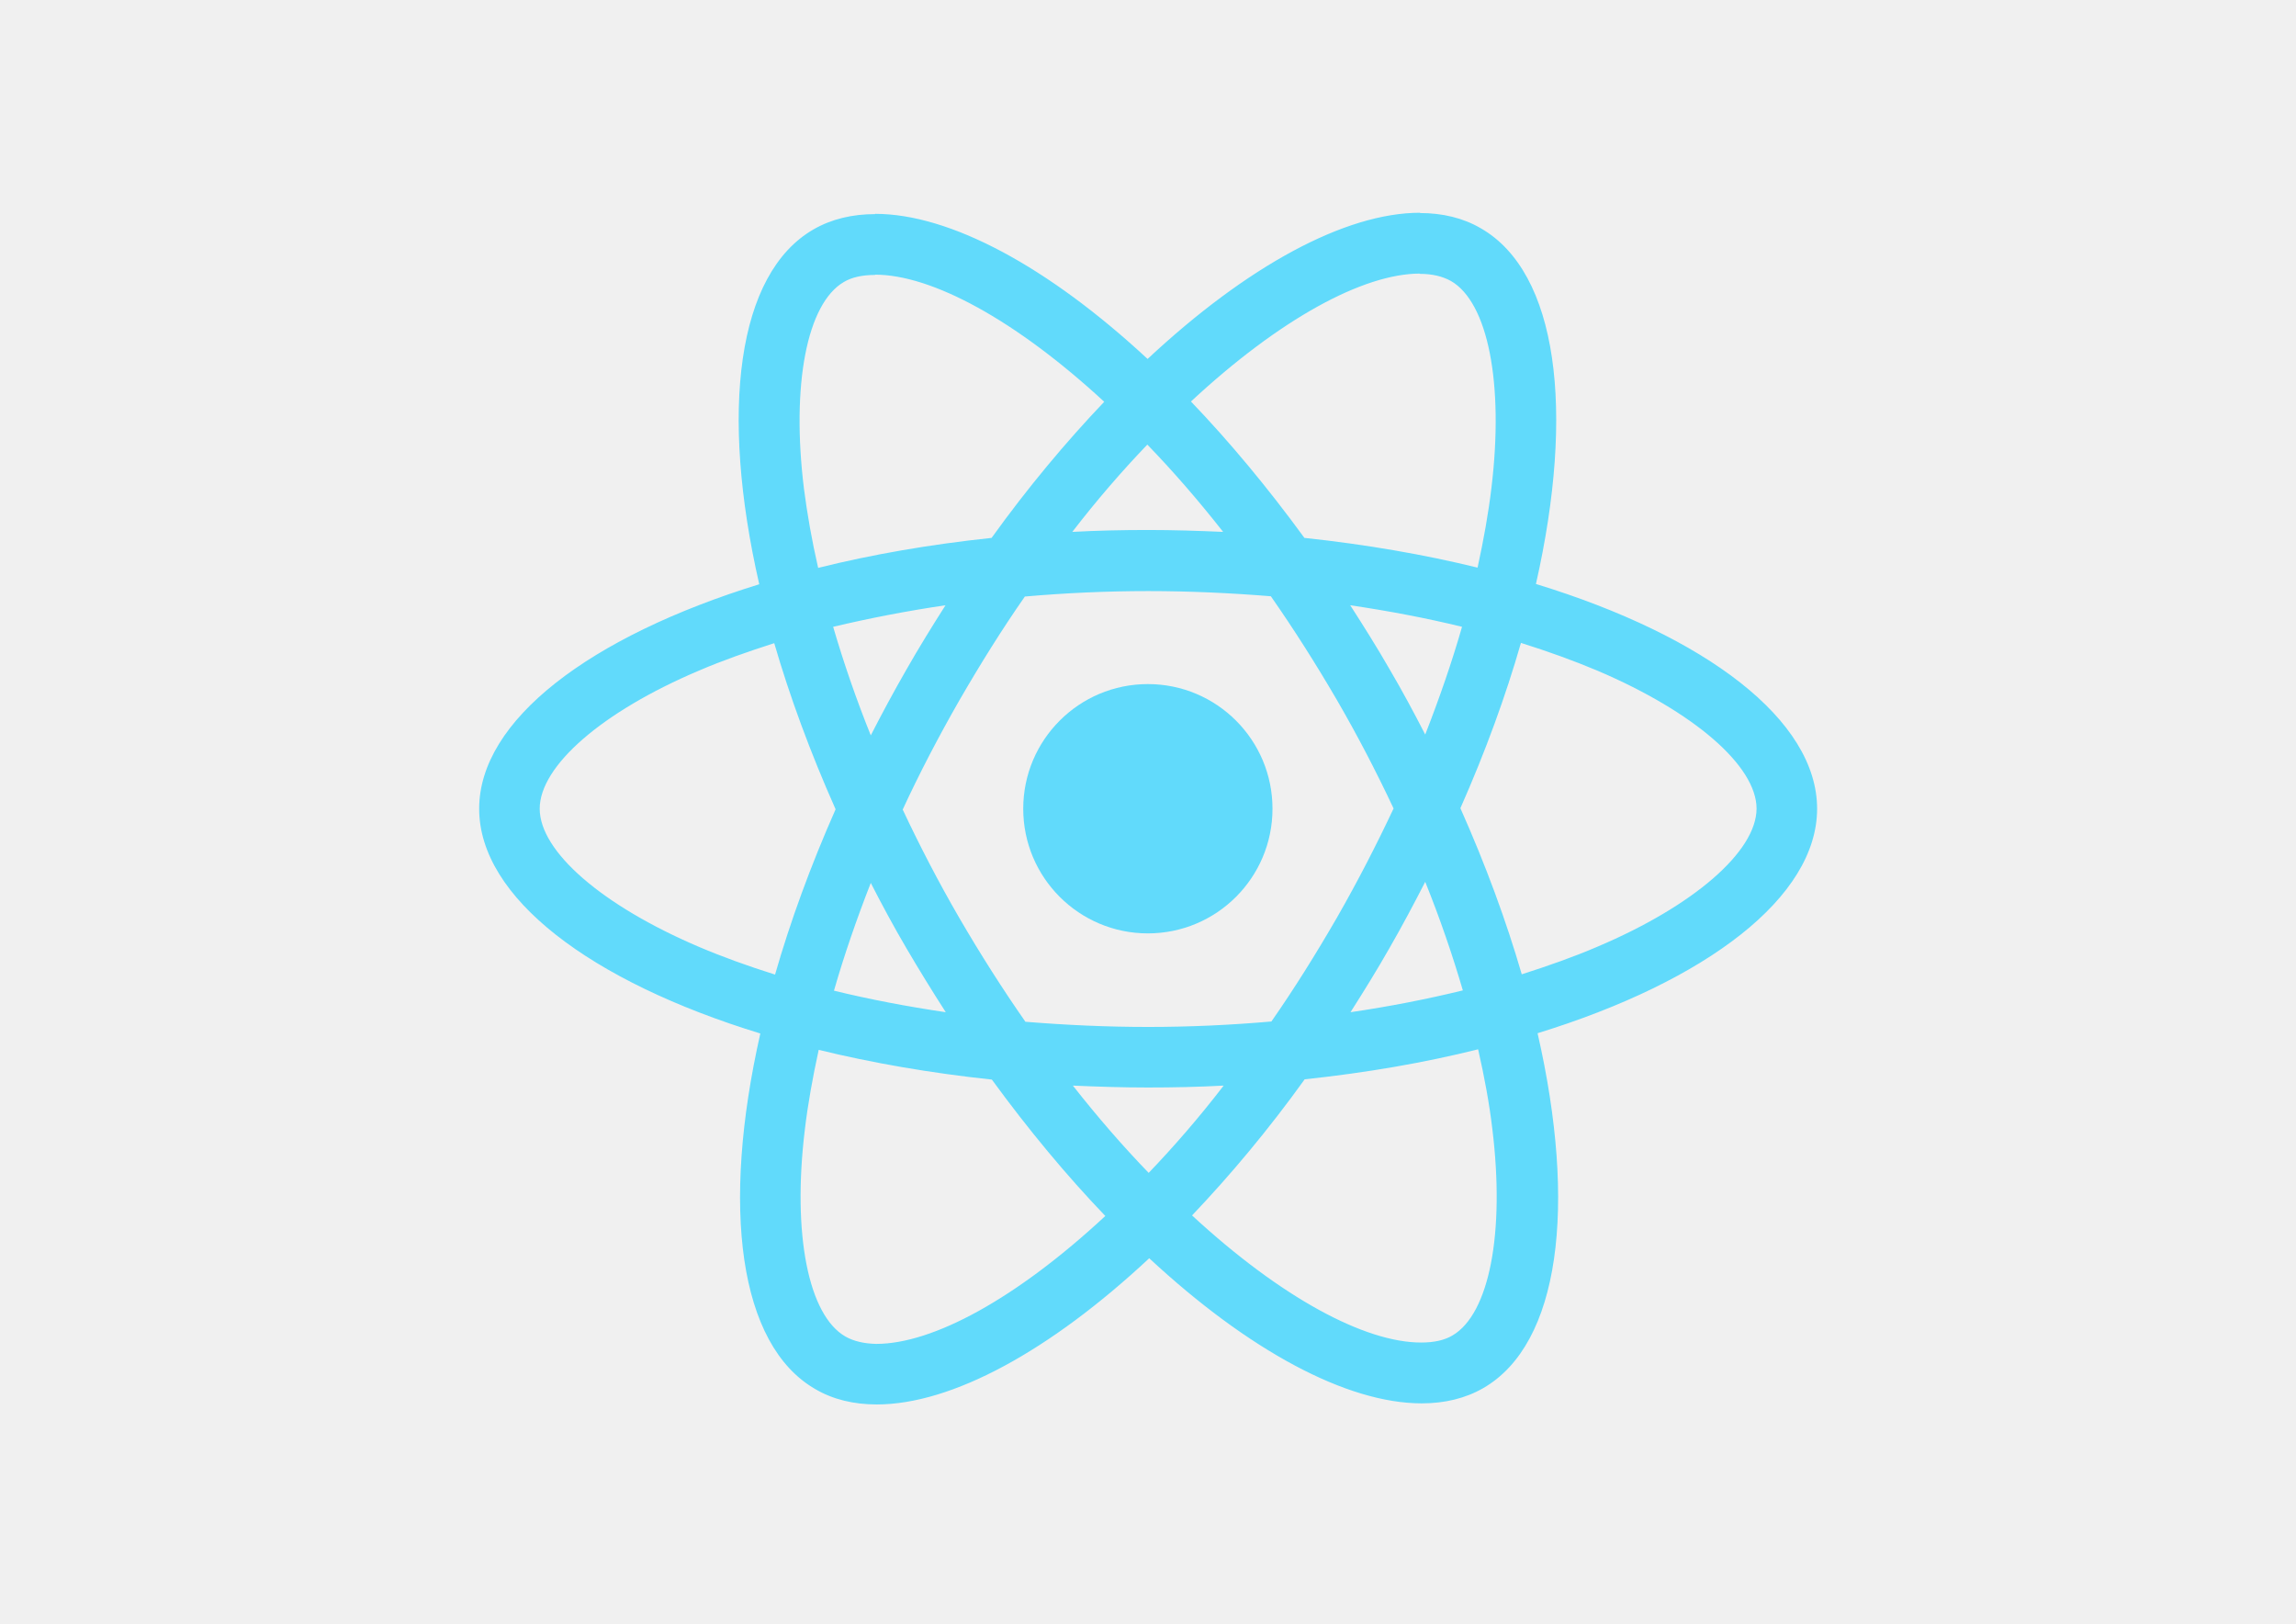
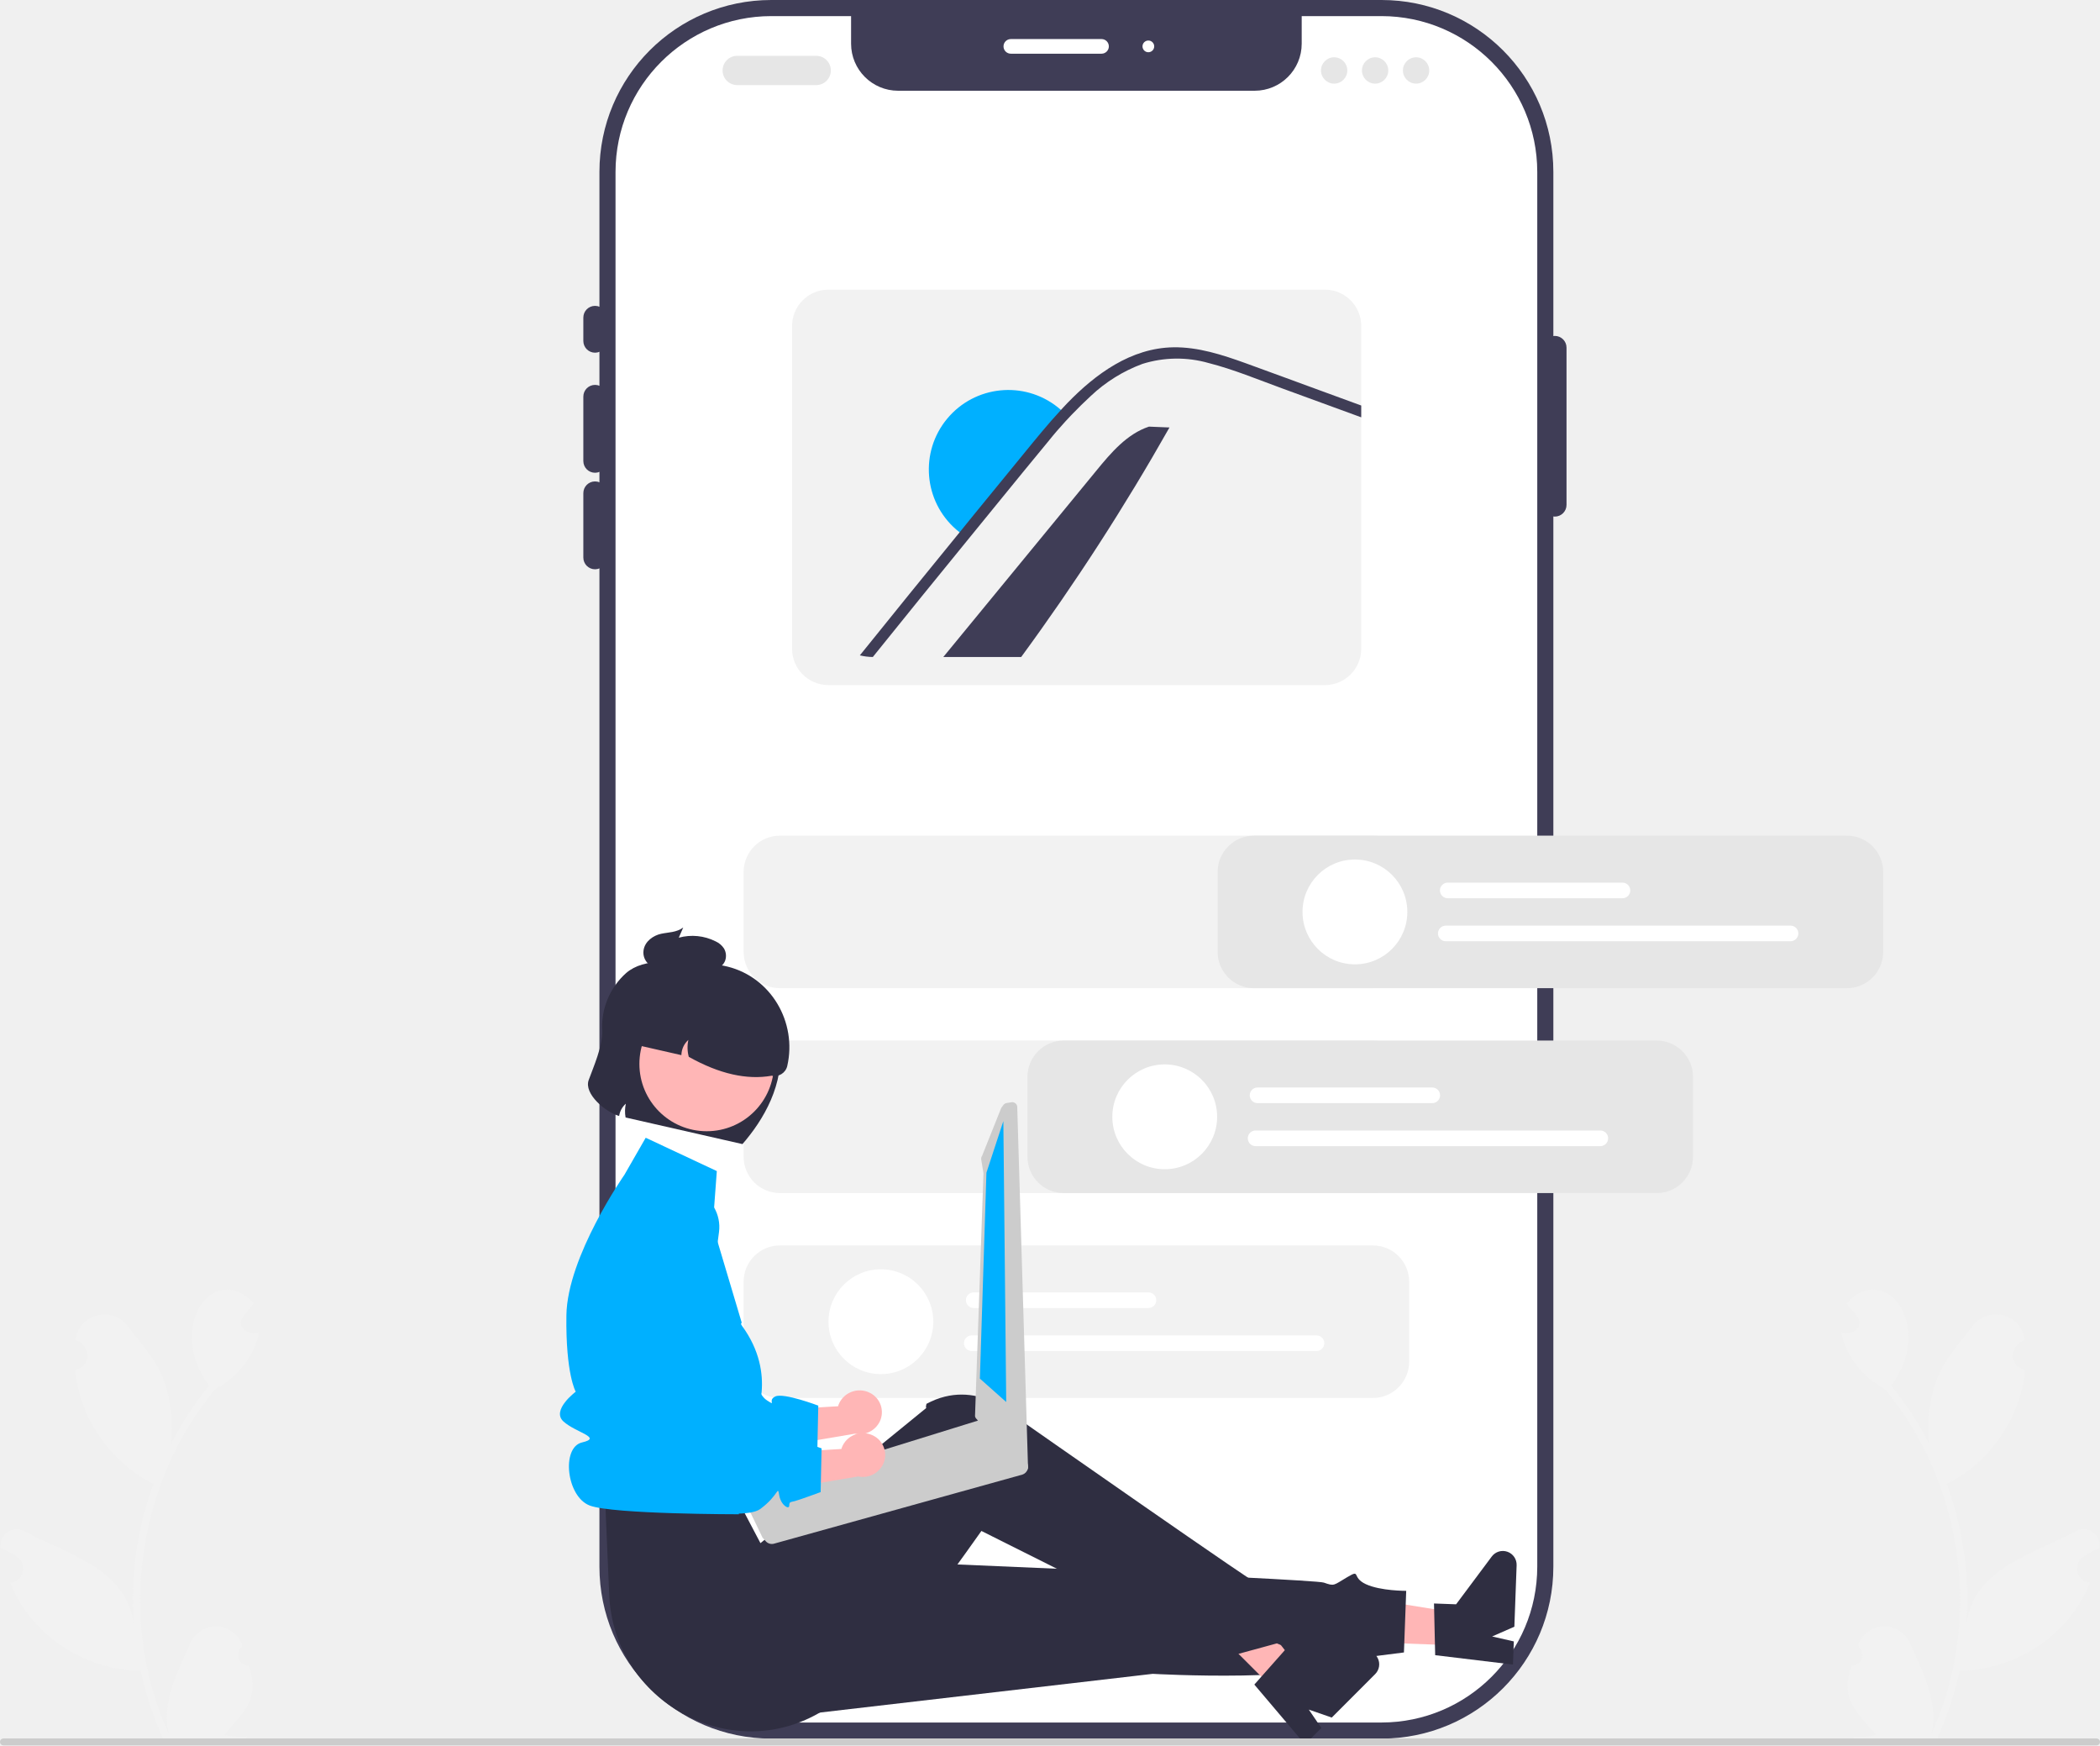
- <svg xmlns="http://www.w3.org/2000/svg" viewBox="0 0 841.9 595.3">
-   <g fill="#61DAFB">
-     <path d="M666.3 296.5c0-32.5-40.7-63.3-103.1-82.4 14.4-63.6 8-114.2-20.2-130.4-6.5-3.8-14.1-5.6-22.4-5.6v22.3c4.6 0 8.3.9 11.4 2.6 13.6 7.8 19.5 37.5 14.9 75.7-1.1 9.4-2.9 19.3-5.1 29.4-19.6-4.8-41-8.5-63.5-10.9-13.5-18.5-27.5-35.3-41.6-50 32.6-30.3 63.2-46.9 84-46.9V78c-27.5 0-63.5 19.6-99.9 53.6-36.4-33.8-72.4-53.2-99.9-53.2v22.3c20.7 0 51.4 16.5 84 46.6-14 14.7-28 31.4-41.3 49.9-22.6 2.4-44 6.1-63.6 11-2.3-10-4-19.7-5.2-29-4.7-38.2 1.1-67.9 14.6-75.8 3-1.8 6.9-2.6 11.5-2.6V78.5c-8.4 0-16 1.8-22.6 5.6-28.1 16.2-34.4 66.7-19.9 130.1-62.2 19.2-102.7 49.9-102.7 82.3 0 32.5 40.7 63.3 103.1 82.4-14.4 63.6-8 114.2 20.2 130.4 6.5 3.8 14.1 5.6 22.5 5.6 27.5 0 63.5-19.6 99.9-53.6 36.4 33.8 72.4 53.2 99.9 53.2 8.4 0 16-1.8 22.6-5.6 28.1-16.2 34.4-66.7 19.9-130.1 62-19.1 102.5-49.9 102.5-82.3zm-130.2-66.7c-3.7 12.9-8.3 26.2-13.5 39.5-4.1-8-8.4-16-13.1-24-4.6-8-9.5-15.8-14.4-23.4 14.2 2.1 27.9 4.7 41 7.9zm-45.8 106.5c-7.8 13.5-15.8 26.3-24.1 38.2-14.9 1.3-30 2-45.2 2-15.1 0-30.2-.7-45-1.9-8.3-11.9-16.4-24.6-24.2-38-7.6-13.1-14.5-26.4-20.8-39.8 6.2-13.4 13.2-26.8 20.7-39.9 7.8-13.5 15.8-26.3 24.1-38.2 14.9-1.3 30-2 45.2-2 15.1 0 30.2.7 45 1.9 8.3 11.9 16.4 24.6 24.2 38 7.6 13.1 14.5 26.4 20.8 39.8-6.3 13.4-13.2 26.8-20.7 39.9zm32.3-13c5.4 13.4 10 26.8 13.8 39.8-13.1 3.2-26.9 5.9-41.2 8 4.9-7.7 9.8-15.6 14.4-23.7 4.6-8 8.9-16.1 13-24.1zM421.2 430c-9.3-9.6-18.6-20.3-27.8-32 9 .4 18.2.7 27.5.7 9.4 0 18.7-.2 27.8-.7-9 11.7-18.3 22.4-27.5 32zm-74.4-58.9c-14.2-2.1-27.9-4.7-41-7.9 3.7-12.9 8.3-26.2 13.5-39.5 4.1 8 8.4 16 13.1 24 4.7 8 9.5 15.8 14.4 23.4zM420.7 163c9.3 9.6 18.6 20.3 27.8 32-9-.4-18.2-.7-27.5-.7-9.4 0-18.7.2-27.8.7 9-11.7 18.3-22.4 27.5-32zm-74 58.9c-4.9 7.7-9.8 15.6-14.4 23.7-4.6 8-8.9 16-13 24-5.4-13.4-10-26.8-13.8-39.8 13.1-3.1 26.9-5.8 41.2-7.9zm-90.5 125.2c-35.4-15.1-58.3-34.9-58.3-50.6 0-15.7 22.9-35.6 58.3-50.6 8.6-3.7 18-7 27.7-10.1 5.7 19.6 13.2 40 22.5 60.9-9.2 20.8-16.6 41.1-22.2 60.6-9.9-3.1-19.3-6.5-28-10.2zM310 490c-13.6-7.8-19.5-37.5-14.9-75.7 1.1-9.4 2.9-19.3 5.1-29.4 19.6 4.8 41 8.5 63.5 10.9 13.5 18.5 27.5 35.3 41.6 50-32.6 30.3-63.2 46.9-84 46.9-4.5-.1-8.3-1-11.3-2.7zm237.2-76.2c4.7 38.2-1.1 67.9-14.6 75.8-3 1.8-6.9 2.6-11.5 2.6-20.7 0-51.4-16.5-84-46.6 14-14.7 28-31.4 41.3-49.9 22.6-2.4 44-6.1 63.6-11 2.3 10.1 4.1 19.8 5.2 29.1zm38.5-66.7c-8.6 3.7-18 7-27.7 10.1-5.7-19.6-13.2-40-22.5-60.9 9.2-20.8 16.6-41.1 22.2-60.6 9.9 3.1 19.3 6.5 28.1 10.2 35.4 15.1 58.3 34.9 58.3 50.6-.1 15.7-23 35.6-58.4 50.6zM320.8 78.4z" />
-     <circle cx="420.9" cy="296.5" r="45.7" />
-     <path d="M520.5 78.1z" />
-   </g>
+ <svg xmlns="http://www.w3.org/2000/svg" data-name="Layer 1" width="717.67" height="596.329" viewBox="0 0 717.67 596.329">
+   <rect x="204.855" width="326" height="594" rx="58.728" fill="#3f3d56" />
+   <path d="M766.52,210.568v476.54a53.292,53.292,0,0,1-53.23,53.23h-208.54a53.292,53.292,0,0,1-53.23-53.23v-476.54a53.292,53.292,0,0,1,53.23-53.23h27.27v9.42a16.081,16.081,0,0,0,16.08,16.08h121.84a16.081,16.081,0,0,0,16.08-16.08v-9.42h27.27A53.292,53.292,0,0,1,766.52,210.568Z" transform="translate(-241.165 -151.8354)" fill="#fff" />
+   <path d="M444.52,272.335a4.005,4.005,0,0,1-4-4v-8a4,4,0,0,1,8,0v8A4.005,4.005,0,0,1,444.52,272.335Z" transform="translate(-241.165 -151.8354)" fill="#3f3d56" />
+   <path d="M444.52,313.357a4.005,4.005,0,0,1-4-4V287.335a4,4,0,0,1,8,0v22.021A4.005,4.005,0,0,1,444.52,313.357Z" transform="translate(-241.165 -151.8354)" fill="#3f3d56" />
+   <path d="M444.52,346.335a4.005,4.005,0,0,1-4-4V320.314a4,4,0,0,1,8,0v22.021A4.005,4.005,0,0,1,444.52,346.335Z" transform="translate(-241.165 -151.8354)" fill="#3f3d56" />
+   <path d="M772.52,328.335a4.005,4.005,0,0,1-4-4V270.602a4,4,0,0,1,8,0v53.733A4.005,4.005,0,0,1,772.52,328.335Z" transform="translate(-241.165 -151.8354)" fill="#3f3d56" />
+   <path d="M617.612,170.181h-31a2.5,2.5,0,0,1,0-5h31a2.5,2.5,0,0,1,0,5Z" transform="translate(-241.165 -151.8354)" fill="#fff" />
+   <circle cx="392.447" cy="15.846" r="2" fill="#fff" />
+   <path d="M873.917,720.853a3.564,3.564,0,0,0,2.524-6.201c-.093-.356-.16-.612-.253-.968a9.575,9.575,0,0,1,17.749-.336c4.318,9.846,9.881,20.028,7.267,30.943,17.594-38.227,11.037-85.508-15.81-117.8-7.374-3.971-13.387-11.093-15.014-19.414,3.642,1.195,8.14-1.8,5.374-5.598-1.197-1.45-2.405-2.889-3.602-4.339,13.65-14.818,30.301,8.108,15.31,28.074a114.265,114.265,0,0,1,13.024,19.951,48.043,48.043,0,0,1,2.656-22.342c2.682-6.649,7.775-12.276,12.252-18.044,5.443-7.029,16.813-3.918,17.639,4.928-5.069,1.72-5.659,9.071.166,10.02-1.367,16.483-11.982,31.721-26.732,39.085a114.71,114.71,0,0,1,6.725,47.885c2.435-19.011,22.771-23.812,36.944-31.494a5.549,5.549,0,0,1,8.516,5.54,32.051,32.051,0,0,0-5.589,3.017,4.844,4.844,0,0,0,2.335,8.821c-7.011,17.839-25.462,29.949-44.529,30.064a117.929,117.929,0,0,1-7.701,23.201l-28.298.269c-.104-.313-.199-.637-.293-.951a32.153,32.153,0,0,0,7.826-.541c-7.008-8.139-12.407-12.274-8.483-23.767Z" transform="translate(-241.165 -151.8354)" fill="#f2f2f2" />
+   <path d="M326.162,720.853a3.564,3.564,0,0,1-2.524-6.201c.093-.356.16-.612.253-.968a9.575,9.575,0,0,0-17.749-.336c-4.318,9.846-9.881,20.028-7.267,30.943-17.594-38.227-11.037-85.508,15.81-117.8,7.374-3.971,13.387-11.093,15.014-19.414-3.642,1.195-8.14-1.8-5.374-5.598,1.197-1.45,2.405-2.889,3.602-4.339-13.65-14.818-30.301,8.108-15.31,28.074a114.265,114.265,0,0,0-13.024,19.951,48.043,48.043,0,0,0-2.656-22.342c-2.682-6.649-7.775-12.276-12.252-18.044-5.443-7.029-16.813-3.918-17.639,4.928,5.069,1.72,5.659,9.071-.166,10.02,1.367,16.483,11.982,31.721,26.732,39.085a114.71,114.71,0,0,0-6.725,47.885c-2.435-19.011-22.771-23.812-36.944-31.494a5.549,5.549,0,0,0-8.516,5.54,32.051,32.051,0,0,1,5.589,3.017,4.844,4.844,0,0,1-2.335,8.821c7.011,17.839,25.462,29.949,44.529,30.064a117.929,117.929,0,0,0,7.701,23.201l28.298.269c.104-.313.199-.637.293-.951a32.153,32.153,0,0,1-7.826-.541c7.008-8.139,12.407-12.274,8.483-23.767Z" transform="translate(-241.165 -151.8354)" fill="#f2f2f2" />
+   <path d="M520.106,180.908h-27a5,5,0,0,1,0-10h27a5,5,0,0,1,0,10Z" transform="translate(-241.165 -151.8354)" fill="#e6e6e6" />
+   <circle cx="455.941" cy="24.073" r="4.5" fill="#e6e6e6" />
+   <circle cx="469.941" cy="24.073" r="4.5" fill="#e6e6e6" />
+   <circle cx="483.941" cy="24.073" r="4.5" fill="#e6e6e6" />
+   <path d="M693.959,250.793h-169.7a12.417,12.417,0,0,0-12.4,12.4v110.31a12.417,12.417,0,0,0,12.4,12.4h169.7a12.411,12.411,0,0,0,12.4-12.4v-110.31A12.411,12.411,0,0,0,693.959,250.793Z" transform="translate(-241.165 -151.8354)" fill="#f2f2f2" />
+   <path d="M640.832,297.884a791.404,791.404,0,0,1-50.682,78.42H563.538q26.146-31.853,52.332-63.706c5.008-6.114,10.443-12.52,17.955-15.005Z" transform="translate(-241.165 -151.8354)" fill="#3f3d56" />
+   <path d="M605.466,293.536c-2.776,2.892-5.435,5.901-7.939,9.026-5.513,6.638-10.948,13.335-16.402,20.013-3.397,4.154-6.794,8.308-10.152,12.462a24.789,24.789,0,0,1-3.028-2.29A27.161,27.161,0,0,1,602.651,290.974,25.035,25.035,0,0,1,605.466,293.536Z" transform="translate(-241.165 -151.8354)" fill="#00b0ff" />
+   <path d="M706.359,290.382v4.03l-1.8-.66-25.33-9.26c-8.25-3.01-16.48-6.45-25-8.62a39.402,39.402,0,0,0-22.64.29,51.95,51.95,0,0,0-17.64,10.95c-2.25,2.08-4.43,4.21-6.54,6.42-.69.73-1.38,1.46-2.06,2.19-2.04,2.22-4.01,4.49-5.88,6.84-5.51,6.64-10.95,13.34-16.4,20.01-3.4,4.16-6.8,8.31-10.16,12.46q-16.83,20.595-33.46,41.27a19.537,19.537,0,0,1-4.43-.56q16.965-21.075,34.09-42.04.39-.48.78-.96c1.34-1.67,2.71-3.35,4.07-5.02q8.535-10.455,17.08-20.89c4.14-5.06,8.25-10.14,12.71-14.94.27-.31.55-.61.84-.92.43-.46.86-.91,1.3-1.38,9.69-10.01,21.78-18.86,36.26-19.1,8.52-.13,16.75,2.57,24.67,5.42,8.53,3.09,17.03,6.23,25.55,9.35Z" transform="translate(-241.165 -151.8354)" fill="#3f3d56" />
+   <path d="M710.35,629.454H507.691a12.413,12.413,0,0,1-12.399-12.399V589.742a12.413,12.413,0,0,1,12.399-12.399H710.35a12.413,12.413,0,0,1,12.399,12.399v27.313A12.413,12.413,0,0,1,710.35,629.454Z" transform="translate(-241.165 -151.8354)" fill="#f2f2f2" />
+   <path d="M710.35,489.454H507.691a12.413,12.413,0,0,1-12.399-12.399V449.742a12.413,12.413,0,0,1,12.399-12.399H710.35a12.413,12.413,0,0,1,12.399,12.399v27.313A12.413,12.413,0,0,1,710.35,489.454Z" transform="translate(-241.165 -151.8354)" fill="#f2f2f2" />
+   <path d="M710.35,559.454H507.691a12.413,12.413,0,0,1-12.399-12.399V519.742a12.413,12.413,0,0,1,12.399-12.399H710.35a12.413,12.413,0,0,1,12.399,12.399v27.313A12.413,12.413,0,0,1,710.35,559.454Z" transform="translate(-241.165 -151.8354)" fill="#f2f2f2" />
+   <path d="M633.641,598.724H573.93a2.671,2.671,0,0,1,0-5.342H633.641a2.671,2.671,0,0,1,0,5.342Z" transform="translate(-241.165 -151.8354)" fill="#fff" />
+   <path d="M691.072,613.415H573.262a2.671,2.671,0,0,1,0-5.342h117.81a2.671,2.671,0,0,1,0,5.342Z" transform="translate(-241.165 -151.8354)" fill="#fff" />
+   <circle cx="301.042" cy="451.563" r="17.909" fill="#fff" />
+   <path d="M538.216,627.589a7.744,7.744,0,0,0-10.203,3.547,7.431,7.431,0,0,0-.44,1.147l-26.969,1.612-3.997,13.972,36.706-6.202a7.723,7.723,0,0,0,8.487-4.106A7.391,7.391,0,0,0,538.4,627.676Q538.309,627.631,538.216,627.589Z" transform="translate(-241.165 -151.8354)" fill="#ffb6b6" />
+   <path d="M478.687,558.67l0,0a13.373,13.373,0,0,0-18.045,9.162l-7.415,29.943,1.395,52.384s38.702,7.426,45.199,2.653,5.887-8.327,6.497-4.774,3.399,5.045,3.437,3.631.354-1.172,1.973-1.598,8.765-3.06,8.765-3.06l.32-14.935s-11.814-4.479-14.68-3.142.61,3.554-2.866,1.336-3.856-9.216-4.45-2.909-2.334,7.482-4.94,4.677-14.681-1.013-14.681-1.013l7.683-58.23A13.373,13.373,0,0,0,478.687,558.67Z" transform="translate(-241.165 -151.8354)" fill="#00b0ff" />
+   <polygon points="498.157 562.178 498.564 551.148 456.212 544.329 455.612 560.608 498.157 562.178" fill="#ffb6b6" />
+   <path d="M731.634,717.334l-.402-17.661,7.55.279,12.189-16.327a4.719,4.719,0,0,1,8.498,2.997l-.774,20.98-7.602,3.341,7.416,1.687-.292,7.91Z" transform="translate(-241.165 -151.8354)" fill="#2f2e41" />
+   <path d="M500.963,739.308,635.106,723.709s57.927,3.346,71.519-5.496l14.332-1.809.777-21.053s-8.764.065-13.803-2.283-1.537-5.221-6.341-2.396-4.297,3.164-8.011,1.866-174.05-8.261-174.05-8.261Z" transform="translate(-241.165 -151.8354)" fill="#2f2e41" />
+   <polygon points="436.563 578.337 444.363 570.527 417.953 536.724 406.441 548.25 436.563 578.337" fill="#ffb6b6" />
+   <path d="M669.833,727.378l11.717-13.22,5.345,5.339,20.04-3.679a4.719,4.719,0,0,1,4.192,7.977l-14.836,14.854-7.845-2.721,4.289,6.281-5.594,5.6Z" transform="translate(-241.165 -151.8354)" fill="#2f2e41" />
+   <path d="M448.039,665.843l1.334,31c1.57,36.493,41.759,58.581,72.923,39.527q.862-.527,1.729-1.091s11.814-3.173,11.456-8.197,2.528-7.47,5.082-6.1S576.558,674.89,576.558,674.89s69.482,34.659,84.81,42.818l16.173-4.407s6.087,2.875,3.894-1.283-2.586-2.167-3.26-6.697-2.397-10.147-3.442-9.911-85.957-59.195-85.957-59.195-13.833-14-30.993-4.756c-.357,1.358-.052,1.405-.052,1.405l-56.684,46.189-8.009-15.211Z" transform="translate(-241.165 -151.8354)" fill="#2f2e41" />
+   <path d="M486.138,551.94l-24.304-11.39-7.276,12.661s-19.542,27.887-19.825,48.005,3.185,26.101,3.185,26.101-8.426,6.299-4.213,10.15,13.54,5.512,6.376,7.181-5.348,18.569,2.652,21.569,50.964,2.974,50.964,2.974a7.651,7.651,0,0,1,1.89-7.534c3.331-3.339,6.331-.943,3.331-6.141s-8-2.198-4-9.198,3.999-9.092,3.999-9.092,8.154-15.519-4.128-32.355c-.749-1.026-.119-1.066-.119-1.066l-9.918-33.236Z" transform="translate(-241.165 -151.8354)" fill="#00b0ff" />
+   <path d="M446.971,504.046c.206,5.134-3.03,12.407-4.623,16.793-1.703,4.689,5.679,10.913,10.405,12.276a6.989,6.989,0,0,1,2.289-4.197,11.967,11.967,0,0,0-.087,4.708l39.948,9.094c7.187-8.322,14.413-20.287,12.837-34.717a14.04,14.04,0,0,0-6.761-14l-20.195-11.931c-8.59-1.956-19.408-3.136-25.613,2.179A24.575,24.575,0,0,0,446.971,504.046Z" transform="translate(-241.165 -151.8354)" fill="#2f2e41" />
+   <circle cx="241.514" cy="363.489" r="23" fill="#ffb6b6" />
+   <path d="M455.734,503.036l-1.11,4.875,19.404,4.417a7.156,7.156,0,0,1,2.386-5.21,12.192,12.192,0,0,0,.139,5.785c10.464,5.872,19.896,7.952,28.354,6.455a4.431,4.431,0,0,0,5.304-3.337v0c3.403-14.947-5.512-30.225-20.386-33.935a27.997,27.997,0,0,0-34.09,20.949Z" transform="translate(-241.165 -151.8354)" fill="#2f2e41" />
+   <path d="M467.079,470.871c2.559-.555,5.266-.421,7.579-2.154l-1.517,3.482a17.626,17.626,0,0,1,12.585,1.257,6.73,6.73,0,0,1,2.849,2.412,4.957,4.957,0,0,1,.375,4.269,4.641,4.641,0,0,1-2.718,2.581,8.963,8.963,0,0,1-3.326.348q-7.083-.165-14.166-.33a10.591,10.591,0,0,1-5.225-1.015,5.22,5.22,0,0,1-2.424-5.183C461.542,473.373,464.52,471.426,467.079,470.871Z" transform="translate(-241.165 -151.8354)" fill="#2f2e41" />
+   <path d="M591.844,651.131a.981.981,0,0,0-.188-.173,2.012,2.012,0,0,0-.616-.482l-1.683-.901-11.173-12.405a2.806,2.806,0,0,0-2.098-.201l-.029.009-4.786,1.48-4.116,1.277-5.75,1.782L522.237,653.646l-25.745,7.971a2.785,2.785,0,0,0-1.829,3.448,2.898,2.898,0,0,0,.588,1.044l.819.912,1.718,1.914,3.981,8.25,1.105,1.233a2.775,2.775,0,0,0,2.866.804L590.554,655.638a2.824,2.824,0,0,0,1.29-4.507Z" transform="translate(-241.165 -151.8354)" fill="#ccc" />
+   <path d="M586.808,528.426l-1.642.266a1.728,1.728,0,0,0-1.119.695l-.724,1.012-6.527,16.322a1.728,1.728,0,0,0-.297,1.288l.765,4.65-2.89,83.006a1.748,1.748,0,0,0,.647,1.084l12.673,16.952.296.235.638.5a1.756,1.756,0,0,0,1.147.365l1.077-.051a1.73,1.73,0,0,0,1.265-.645,1.704,1.704,0,0,0,.359-1.37L588.799,529.846a1.725,1.725,0,0,0-1.982-1.422Z" transform="translate(-241.165 -151.8354)" fill="#ccc" />
+   <polygon points="342.893 383.04 337.111 400.653 334.874 471.007 343.874 479.007 342.893 383.04" fill="#00b0ff" />
+   <path d="M539.345,642.192a7.744,7.744,0,0,0-10.203,3.547,7.431,7.431,0,0,0-.44,1.147l-26.969,1.612-3.997,13.972,36.706-6.202a7.723,7.723,0,0,0,8.487-4.106,7.391,7.391,0,0,0-3.401-9.883Q539.437,642.234,539.345,642.192Z" transform="translate(-241.165 -151.8354)" fill="#ffb6b6" />
+   <path d="M479.816,573.272l0,0a13.373,13.373,0,0,0-18.045,9.162l-7.415,29.943,1.395,52.384s38.702,7.426,45.199,2.653,5.887-8.327,6.497-4.774,3.399,5.045,3.437,3.631.354-1.172,1.973-1.598,8.765-3.06,8.765-3.06l.32-14.935s-11.814-4.479-14.68-3.142.61,3.554-2.866,1.336-3.856-9.216-4.45-2.909-2.334,7.482-4.94,4.677-14.681-1.013-14.681-1.013l7.683-58.23A13.373,13.373,0,0,0,479.816,573.272Z" transform="translate(-241.165 -151.8354)" fill="#00b0ff" />
+   <path d="M241.165,746.975a1.186,1.186,0,0,0,1.19,1.19h715.29a1.19,1.19,0,0,0,0-2.38H242.355A1.187,1.187,0,0,0,241.165,746.975Z" transform="translate(-241.165 -151.8354)" fill="#ccc" />
+   <path d="M872.35,489.454H669.691a12.413,12.413,0,0,1-12.399-12.399V449.742a12.413,12.413,0,0,1,12.399-12.399H872.35a12.413,12.413,0,0,1,12.399,12.399v27.313A12.413,12.413,0,0,1,872.35,489.454Z" transform="translate(-241.165 -151.8354)" fill="#e6e6e6" />
+   <path d="M795.641,458.724H735.93a2.671,2.671,0,1,1,0-5.342H795.641a2.671,2.671,0,1,1,0,5.342Z" transform="translate(-241.165 -151.8354)" fill="#fff" />
+   <path d="M853.072,473.415H735.262a2.671,2.671,0,1,1,0-5.342h117.81a2.671,2.671,0,0,1,0,5.342Z" transform="translate(-241.165 -151.8354)" fill="#fff" />
+   <circle cx="463.042" cy="311.563" r="17.909" fill="#fff" />
+   <path d="M807.35,559.454H604.691a12.413,12.413,0,0,1-12.399-12.399V519.742a12.413,12.413,0,0,1,12.399-12.399H807.35a12.413,12.413,0,0,1,12.399,12.399v27.313A12.413,12.413,0,0,1,807.35,559.454Z" transform="translate(-241.165 -151.8354)" fill="#e6e6e6" />
+   <path d="M730.641,528.724H670.93a2.671,2.671,0,1,1,0-5.342H730.641a2.671,2.671,0,0,1,0,5.342Z" transform="translate(-241.165 -151.8354)" fill="#fff" />
+   <path d="M788.072,543.415H670.262a2.671,2.671,0,0,1,0-5.342h117.81a2.671,2.671,0,0,1,0,5.342Z" transform="translate(-241.165 -151.8354)" fill="#fff" />
+   <circle cx="398.042" cy="381.563" r="17.909" fill="#fff" />
</svg>
